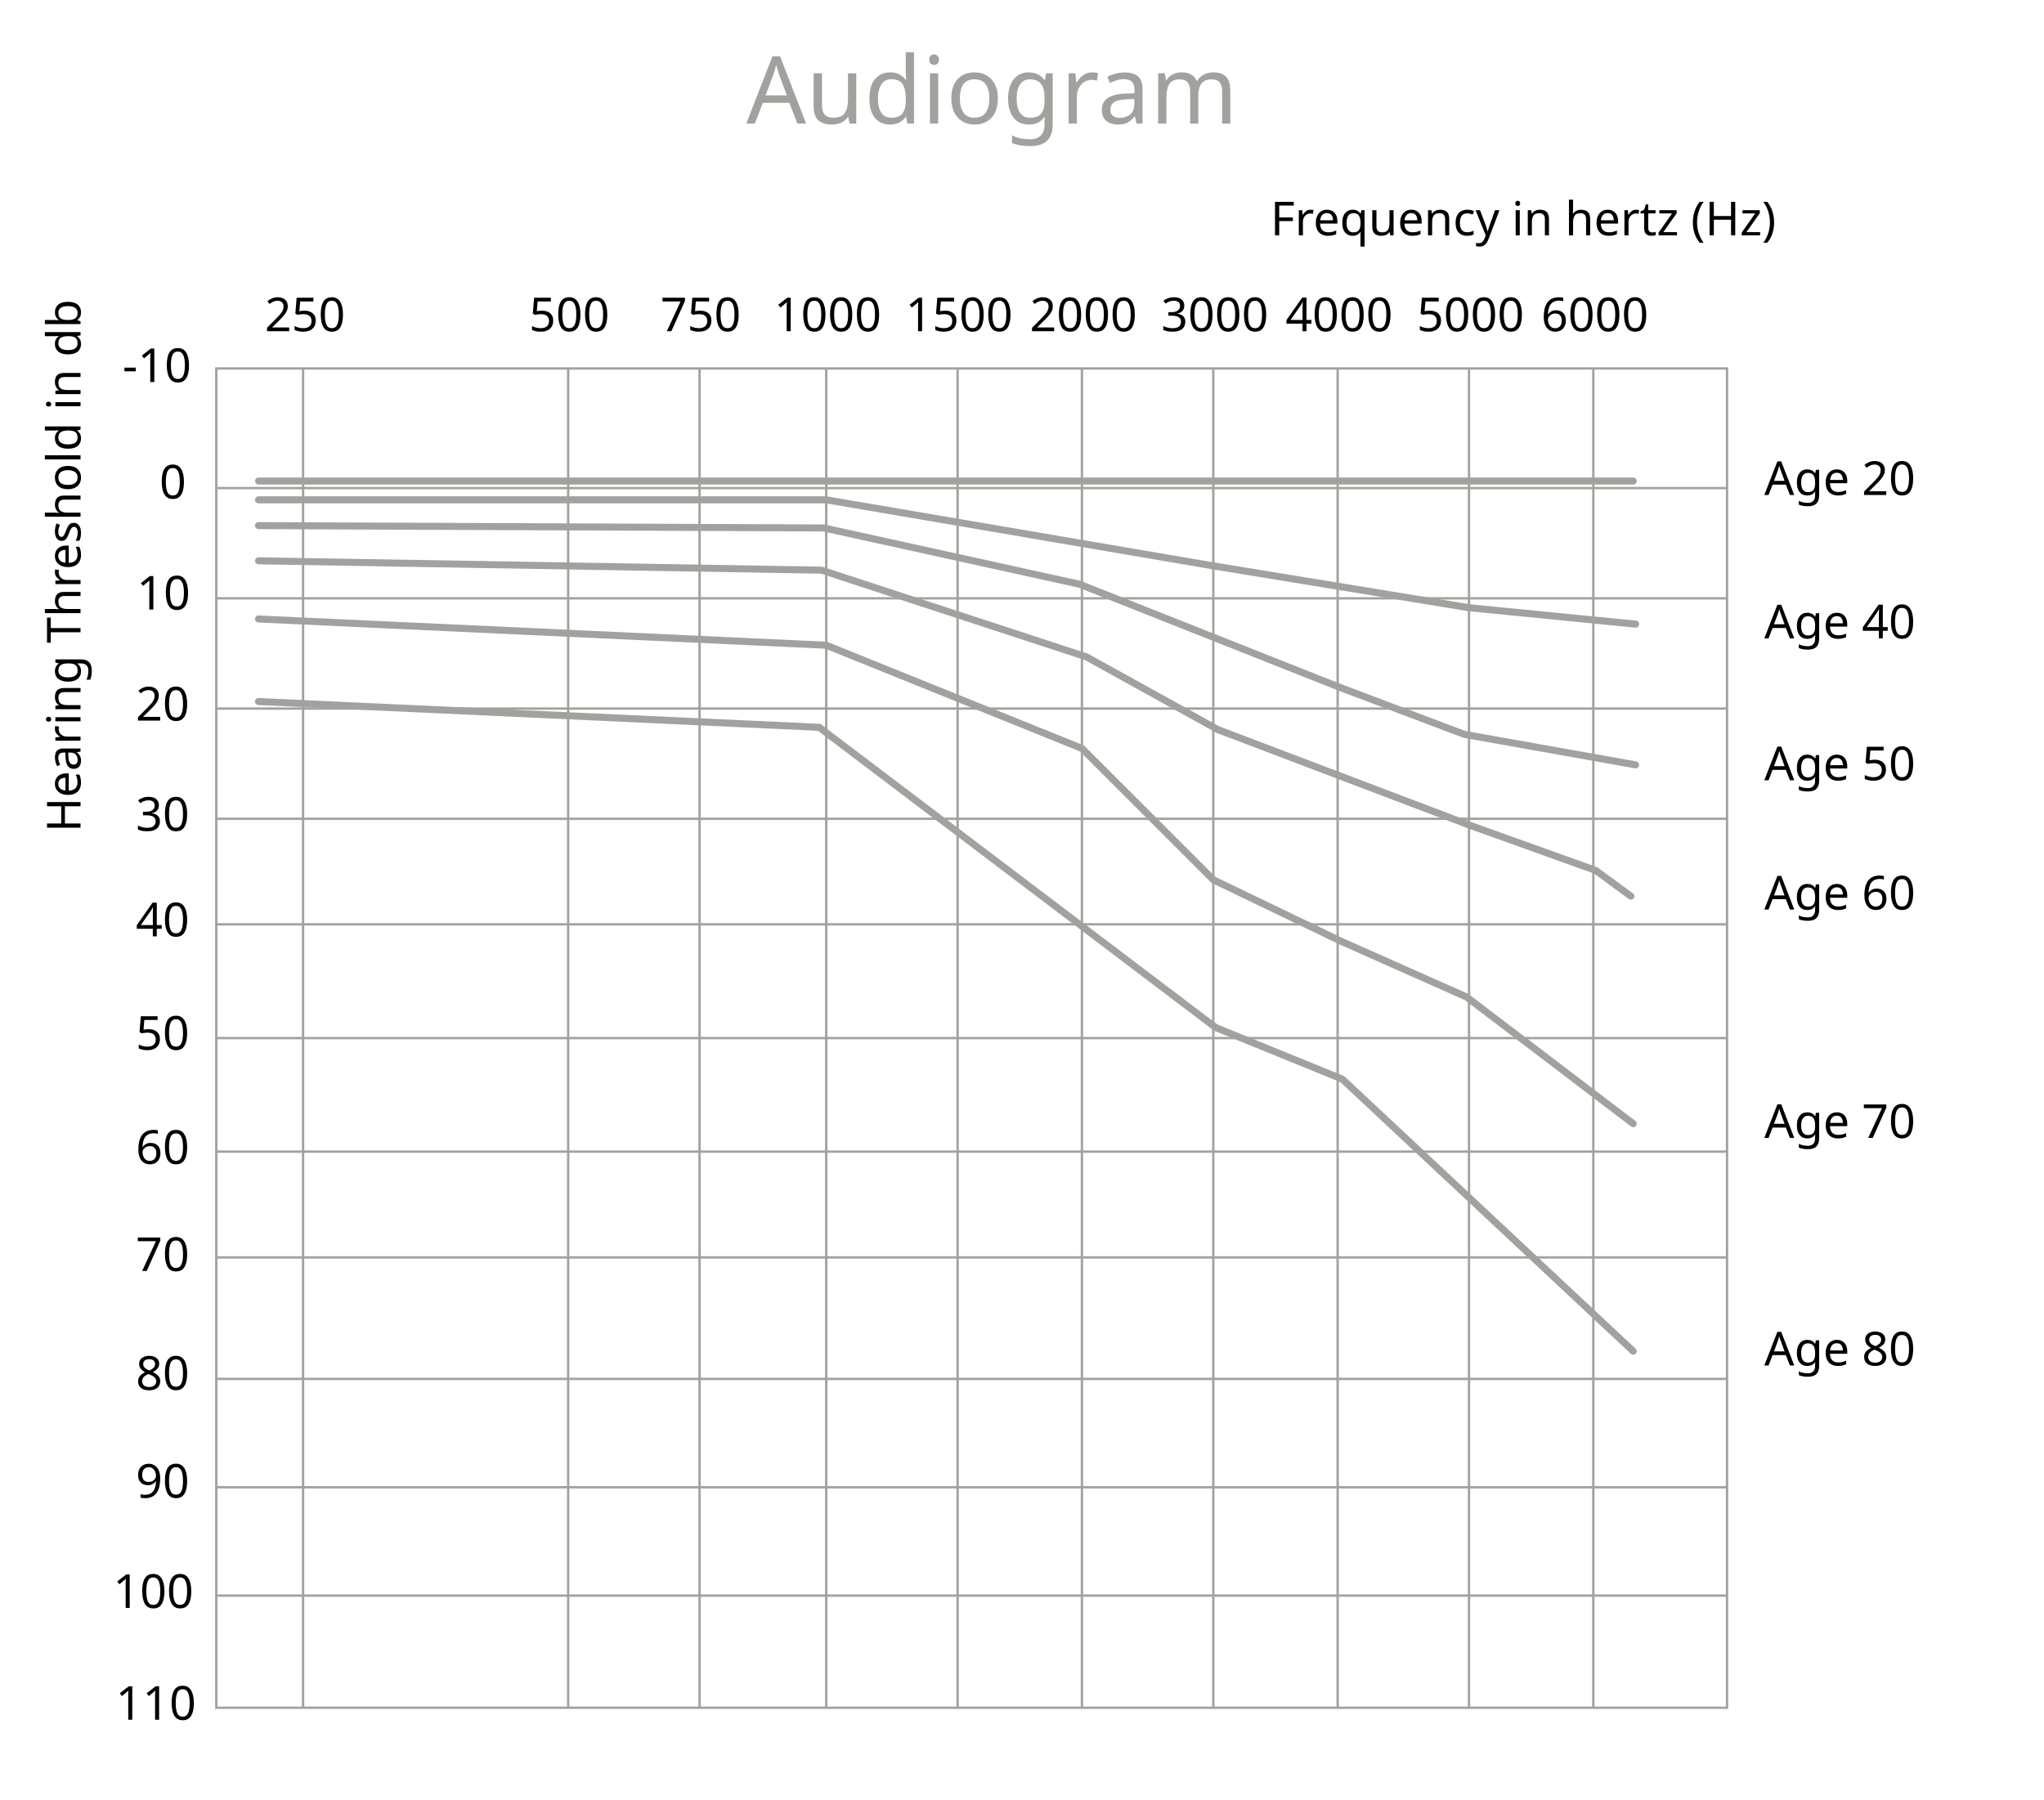
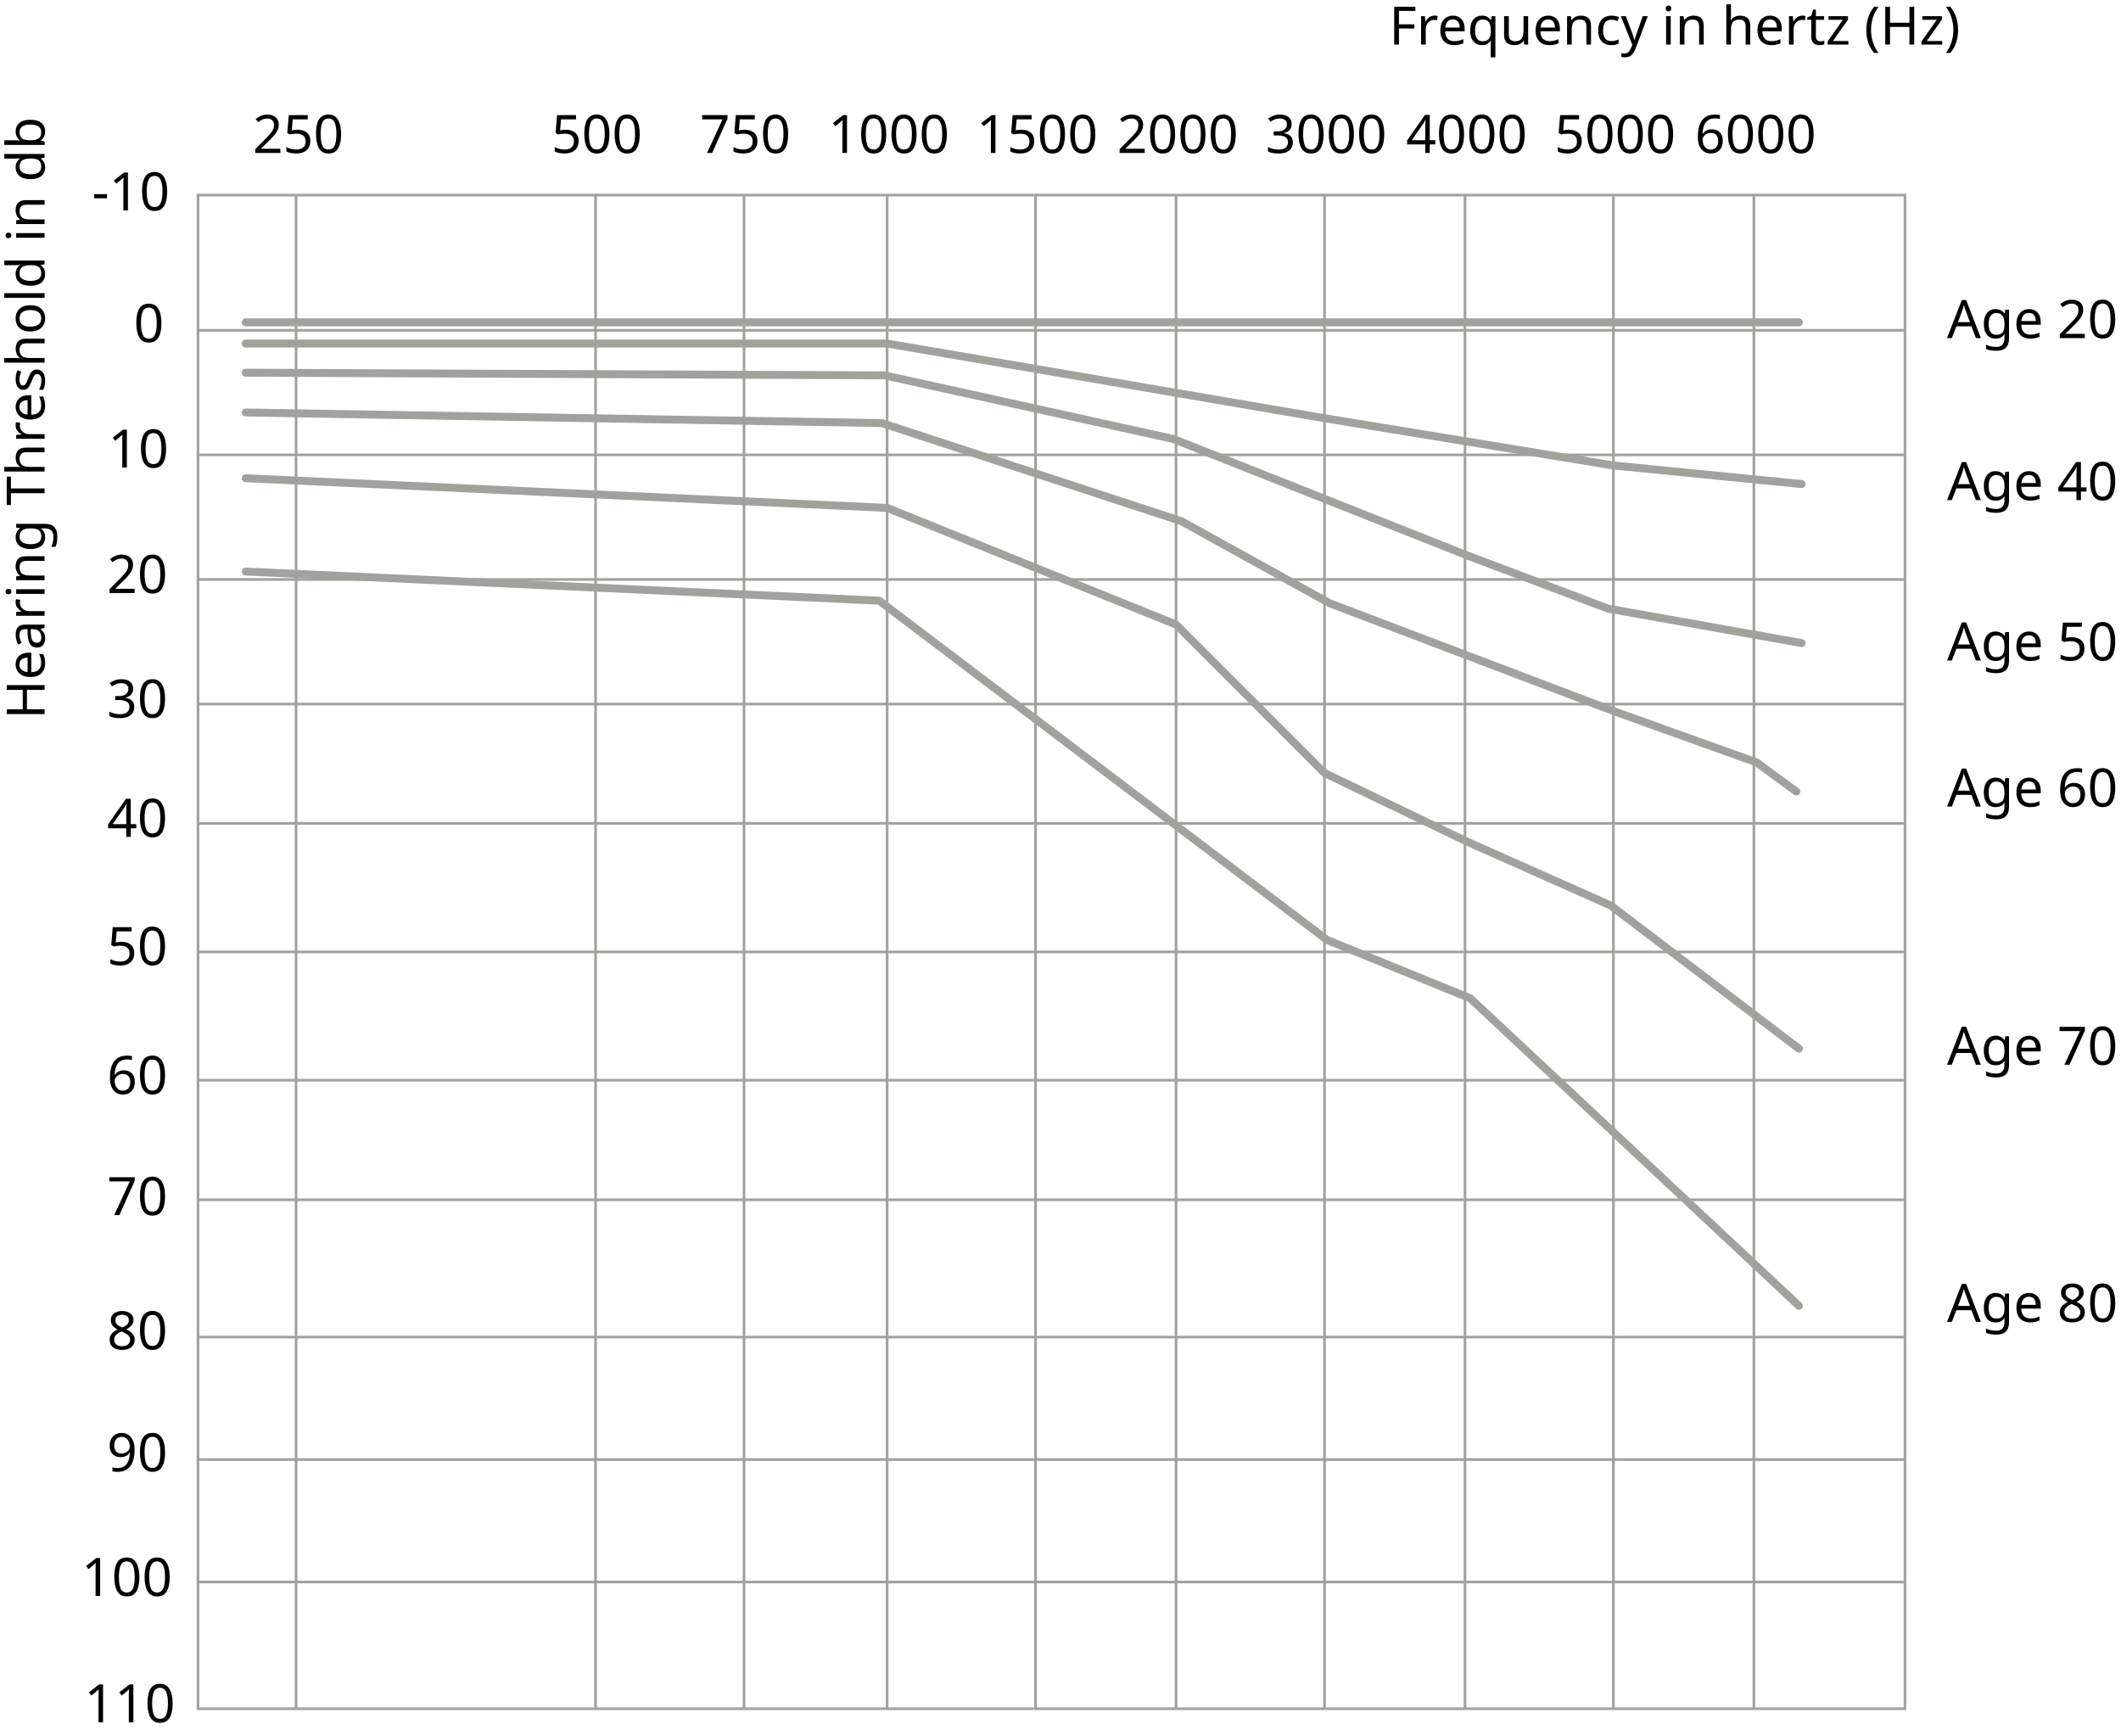
- <svg xmlns="http://www.w3.org/2000/svg" version="1.1" id="Ebene_1" x="0px" y="0px" viewBox="0 0 871.3 767.1" style="enable-background:new 0 0 871.3 767.1;" xml:space="preserve">
+ <svg xmlns="http://www.w3.org/2000/svg" version="1.1" id="Ebene_1" x="0px" y="0px" viewBox="0 0 800.2 654.7" style="enable-background:new 0 0 800.2 654.7;" xml:space="preserve">
  <style type="text/css">
	.st0{fill:none;stroke:#A3A19E;stroke-miterlimit:10;}
	.st1{font-family:'UniversCom-55Roman';}
	.st2{font-size:20px;}
- 	.st3{fill:#A3A19E;}
+ 	.st3{fill:none;}
	.st4{font-family:'GillSansMTPro-Medium';}
- 	.st5{font-size:40px;}
- 	.st6{fill:none;}
- 	.st7{fill:none;stroke:#A3A19E;stroke-width:3;stroke-linecap:round;stroke-linejoin:round;stroke-miterlimit:10;}
+ 	.st5{fill:none;stroke:#A3A19E;stroke-width:3;stroke-linecap:round;stroke-linejoin:round;stroke-miterlimit:10;}
</style>
  <g id="Grid">
</g>
  <g id="Labels">
-     <rect x="92.2" y="157.1" class="st0" width="644" height="571" />
-     <line class="st0" x1="129.2" y1="157.1" x2="129.2" y2="728.1" />
-     <line class="st0" x1="242.2" y1="157.1" x2="242.2" y2="728.1" />
-     <line class="st0" x1="298.2" y1="157.1" x2="298.2" y2="728.1" />
-     <line class="st0" x1="352.2" y1="157.1" x2="352.2" y2="728.1" />
-     <line class="st0" x1="408.2" y1="157.1" x2="408.2" y2="728.1" />
-     <line class="st0" x1="461.2" y1="157.1" x2="461.2" y2="728.1" />
-     <line class="st0" x1="517.2" y1="157.1" x2="517.2" y2="728.1" />
-     <line class="st0" x1="570.2" y1="157.1" x2="570.2" y2="728.1" />
-     <line class="st0" x1="626.2" y1="157.1" x2="626.2" y2="728.1" />
-     <line class="st0" x1="679.2" y1="157.1" x2="679.2" y2="728.1" />
-     <line class="st0" x1="92.2" y1="208.1" x2="736.2" y2="208.1" />
-     <line class="st0" x1="92.2" y1="255.1" x2="736.2" y2="255.1" />
-     <line class="st0" x1="92.2" y1="302.1" x2="736.2" y2="302.1" />
-     <line class="st0" x1="92.2" y1="349.1" x2="736.2" y2="349.1" />
-     <line class="st0" x1="92.2" y1="394.1" x2="736.2" y2="394.1" />
-     <line class="st0" x1="92.2" y1="442.6" x2="736.2" y2="442.6" />
-     <line class="st0" x1="92.2" y1="491" x2="736.2" y2="491" />
-     <line class="st0" x1="92.2" y1="536.1" x2="736.2" y2="536.1" />
-     <line class="st0" x1="92.2" y1="587.9" x2="736.2" y2="587.9" />
-     <line class="st0" x1="92.2" y1="634.1" x2="736.2" y2="634.1" />
-     <line class="st0" x1="92.2" y1="680.3" x2="736.2" y2="680.3" />
-     <text transform="matrix(1 0 0 1 52.2366 162.8884)" class="st1 st2">-10</text>
-     <text transform="matrix(1 0 0 1 67.9598 212.5551)" class="st1 st2">0</text>
-     <text transform="matrix(1 0 0 1 58.2723 259.8884)" class="st1 st2">10</text>
-     <text transform="matrix(1 0 0 1 57.8821 307.2217)" class="st1 st2">20</text>
-     <text transform="matrix(1 0 0 1 57.8821 354.2217)" class="st1 st2">30</text>
-     <text transform="matrix(1 0 0 1 57.8821 399.2217)" class="st1 st2">40</text>
-     <text transform="matrix(1 0 0 1 57.8821 447.5551)" class="st1 st2">50</text>
-     <text transform="matrix(1 0 0 1 57.8821 496.2217)" class="st1 st2">60</text>
-     <text transform="matrix(1 0 0 1 57.8821 541.8884)" class="st1 st2">70</text>
-     <text transform="matrix(1 0 0 1 57.8821 592.5551)" class="st1 st2">80</text>
-     <text transform="matrix(1 0 0 1 57.8821 638.5551)" class="st1 st2">90</text>
-     <text transform="matrix(1 0 0 1 48.1946 685.5551)" class="st1 st2">100</text>
-     <text transform="matrix(1 0 0 1 49.2913 733.2217)" class="st1 st2">110</text>
-     <text transform="matrix(1 0 0 1 225.528 141.2217)" class="st1 st2">500</text>
-     <text transform="matrix(1 0 0 1 112.8614 141.2217)" class="st1 st2">250</text>
-     <text transform="matrix(1 0 0 1 281.5279 141.2217)" class="st1 st2">750</text>
-     <text transform="matrix(1 0 0 1 329.9677 141.2217)" class="st1 st2">1000</text>
-     <text transform="matrix(1 0 0 1 385.968 141.2217)" class="st1 st2">1500</text>
-     <text transform="matrix(1 0 0 1 438.9675 141.2217)" class="st1 st2">2000</text>
-     <text transform="matrix(1 0 0 1 494.9679 141.2217)" class="st1 st2">3000</text>
-     <text transform="matrix(1 0 0 1 547.9673 141.2217)" class="st1 st2">4000</text>
-     <text transform="matrix(1 0 0 1 603.9678 141.2217)" class="st1 st2">5000</text>
-     <text transform="matrix(1 0 0 1 656.9683 141.2217)" class="st1 st2">6000</text>
-     <text transform="matrix(1 0 0 1 752.0781 211.0474)" class="st1 st2">Age 20</text>
-     <text transform="matrix(1 0 0 1 752.0781 332.6646)" class="st1 st2">Age 50</text>
-     <text transform="matrix(1 0 0 1 752.0781 387.7927)" class="st1 st2">Age 60</text>
-     <text transform="matrix(1 0 0 1 752.0781 485.167)" class="st1 st2">Age 70</text>
-     <text transform="matrix(1 0 0 1 752.0781 582.1802)" class="st1 st2">Age 80</text>
-     <text transform="matrix(1 0 0 1 318.121 52.6982)" class="st3 st4 st5">Audiogram</text>
-     <rect x="277.3" y="86.7" class="st6" width="457.5" height="31.5" />
-     <text transform="matrix(1 0 0 1 541.5649 100.336)" class="st4 st2">Frequency in hertz (Hz)</text>
-     <text transform="matrix(6.123234e-17 -1 1 6.123234e-17 34.328 354.8262)" class="st4 st2">Hearing Threshold in db</text>
+     <rect x="74.7" y="73.6" class="st0" width="644" height="571" />
+     <line class="st0" x1="111.7" y1="73.6" x2="111.7" y2="644.6" />
+     <line class="st0" x1="224.7" y1="73.6" x2="224.7" y2="644.6" />
+     <line class="st0" x1="280.7" y1="73.6" x2="280.7" y2="644.6" />
+     <line class="st0" x1="334.7" y1="73.6" x2="334.7" y2="644.6" />
+     <line class="st0" x1="390.7" y1="73.6" x2="390.7" y2="644.6" />
+     <line class="st0" x1="443.7" y1="73.6" x2="443.7" y2="644.6" />
+     <line class="st0" x1="499.7" y1="73.6" x2="499.7" y2="644.6" />
+     <line class="st0" x1="552.7" y1="73.6" x2="552.7" y2="644.6" />
+     <line class="st0" x1="608.7" y1="73.6" x2="608.7" y2="644.6" />
+     <line class="st0" x1="661.7" y1="73.6" x2="661.7" y2="644.6" />
+     <line class="st0" x1="74.7" y1="124.6" x2="718.7" y2="124.6" />
+     <line class="st0" x1="74.7" y1="171.6" x2="718.7" y2="171.6" />
+     <line class="st0" x1="74.7" y1="218.6" x2="718.7" y2="218.6" />
+     <line class="st0" x1="74.7" y1="265.6" x2="718.7" y2="265.6" />
+     <line class="st0" x1="74.7" y1="310.6" x2="718.7" y2="310.6" />
+     <line class="st0" x1="74.7" y1="359.1" x2="718.7" y2="359.1" />
+     <line class="st0" x1="74.7" y1="407.5" x2="718.7" y2="407.5" />
+     <line class="st0" x1="74.7" y1="452.6" x2="718.7" y2="452.6" />
+     <line class="st0" x1="74.7" y1="504.4" x2="718.7" y2="504.4" />
+     <line class="st0" x1="74.7" y1="550.6" x2="718.7" y2="550.6" />
+     <line class="st0" x1="74.7" y1="596.8" x2="718.7" y2="596.8" />
+     <text transform="matrix(1 0 0 1 34.7288 79.3728)" class="st1 st2">-10</text>
+     <text transform="matrix(1 0 0 1 50.452 129.0395)" class="st1 st2">0</text>
+     <text transform="matrix(1 0 0 1 40.7645 176.3728)" class="st1 st2">10</text>
+     <text transform="matrix(1 0 0 1 40.3743 223.7061)" class="st1 st2">20</text>
+     <text transform="matrix(1 0 0 1 40.3743 270.7061)" class="st1 st2">30</text>
+     <text transform="matrix(1 0 0 1 40.3743 315.7061)" class="st1 st2">40</text>
+     <text transform="matrix(1 0 0 1 40.3743 364.0395)" class="st1 st2">50</text>
+     <text transform="matrix(1 0 0 1 40.3743 412.7061)" class="st1 st2">60</text>
+     <text transform="matrix(1 0 0 1 40.3743 458.3728)" class="st1 st2">70</text>
+     <text transform="matrix(1 0 0 1 40.3743 509.0395)" class="st1 st2">80</text>
+     <text transform="matrix(1 0 0 1 40.3743 555.0395)" class="st1 st2">90</text>
+     <text transform="matrix(1 0 0 1 30.6868 602.0395)" class="st1 st2">100</text>
+     <text transform="matrix(1 0 0 1 31.7835 649.7061)" class="st1 st2">110</text>
+     <text transform="matrix(1 0 0 1 208.0202 57.7061)" class="st1 st2">500</text>
+     <text transform="matrix(1 0 0 1 95.3536 57.7061)" class="st1 st2">250</text>
+     <text transform="matrix(1 0 0 1 264.0201 57.7061)" class="st1 st2">750</text>
+     <text transform="matrix(1 0 0 1 312.4599 57.7061)" class="st1 st2">1000</text>
+     <text transform="matrix(1 0 0 1 368.4602 57.7061)" class="st1 st2">1500</text>
+     <text transform="matrix(1 0 0 1 421.4597 57.7061)" class="st1 st2">2000</text>
+     <text transform="matrix(1 0 0 1 477.4601 57.7061)" class="st1 st2">3000</text>
+     <text transform="matrix(1 0 0 1 530.4595 57.7061)" class="st1 st2">4000</text>
+     <text transform="matrix(1 0 0 1 586.46 57.7061)" class="st1 st2">5000</text>
+     <text transform="matrix(1 0 0 1 639.4604 57.7061)" class="st1 st2">6000</text>
+     <text transform="matrix(1 0 0 1 734.5703 127.5317)" class="st1 st2">Age 20</text>
+     <text transform="matrix(1 0 0 1 734.5703 249.149)" class="st1 st2">Age 50</text>
+     <text transform="matrix(1 0 0 1 734.5703 304.2771)" class="st1 st2">Age 60</text>
+     <text transform="matrix(1 0 0 1 734.5703 401.6514)" class="st1 st2">Age 70</text>
+     <text transform="matrix(1 0 0 1 734.5703 498.6646)" class="st1 st2">Age 80</text>
+     <rect x="259.8" y="3.2" class="st3" width="457.5" height="31.5" />
+     <text transform="matrix(1 0 0 1 524.0571 16.8204)" class="st4 st2">Frequency in hertz (Hz)</text>
+     <text transform="matrix(6.123234e-17 -1 1 6.123234e-17 16.8202 271.3105)" class="st4 st2">Hearing Threshold in db</text>
  </g>
  <g id="Graphs">
-     <polyline class="st7" points="110.2,299.1 349.2,310.1 518.2,438.1 572.2,460.1 696.2,576.1  " />
-     <polyline class="st7" points="110.2,263.9 352.2,275.1 461.2,319.1 517.2,375.1 571.2,401.1 625.2,425.1 696.2,479.1  " />
-     <polyline class="st7" points="110.2,239.1 350.2,243.1 463.2,280.1 519.2,311.1 627.2,352.1 680.2,371.1 695.2,382.1  " />
-     <polyline class="st7" points="110.2,224.1 351.2,225.1 460.2,249.1 571.2,293.1 624.2,313.1 697.2,326.1  " />
-     <polyline class="st7" points="110.2,213.1 352.2,213.1 516.2,241.1 626.2,259.1 697.2,266.1  " />
-     <line class="st7" x1="110.2" y1="205.1" x2="696.2" y2="205.1" />
-     <text transform="matrix(1 0 0 1 752.0781 272.1755)" class="st1 st2">Age 40</text>
+     <polyline class="st5" points="92.7,215.6 331.7,226.6 500.7,354.6 554.7,376.6 678.7,492.6  " />
+     <polyline class="st5" points="92.7,180.4 334.7,191.6 443.7,235.6 499.7,291.6 553.7,317.6 607.7,341.6 678.7,395.6  " />
+     <polyline class="st5" points="92.7,155.6 332.7,159.6 445.7,196.6 501.7,227.6 609.7,268.6 662.7,287.6 677.7,298.6  " />
+     <polyline class="st5" points="92.7,140.6 333.7,141.6 442.7,165.6 553.7,209.6 606.7,229.6 679.7,242.6  " />
+     <polyline class="st5" points="92.7,129.6 334.7,129.6 498.7,157.6 608.7,175.6 679.7,182.6  " />
+     <line class="st5" x1="92.7" y1="121.6" x2="678.7" y2="121.6" />
+     <text transform="matrix(1 0 0 1 734.5703 188.6599)" class="st1 st2">Age 40</text>
  </g>
</svg>
